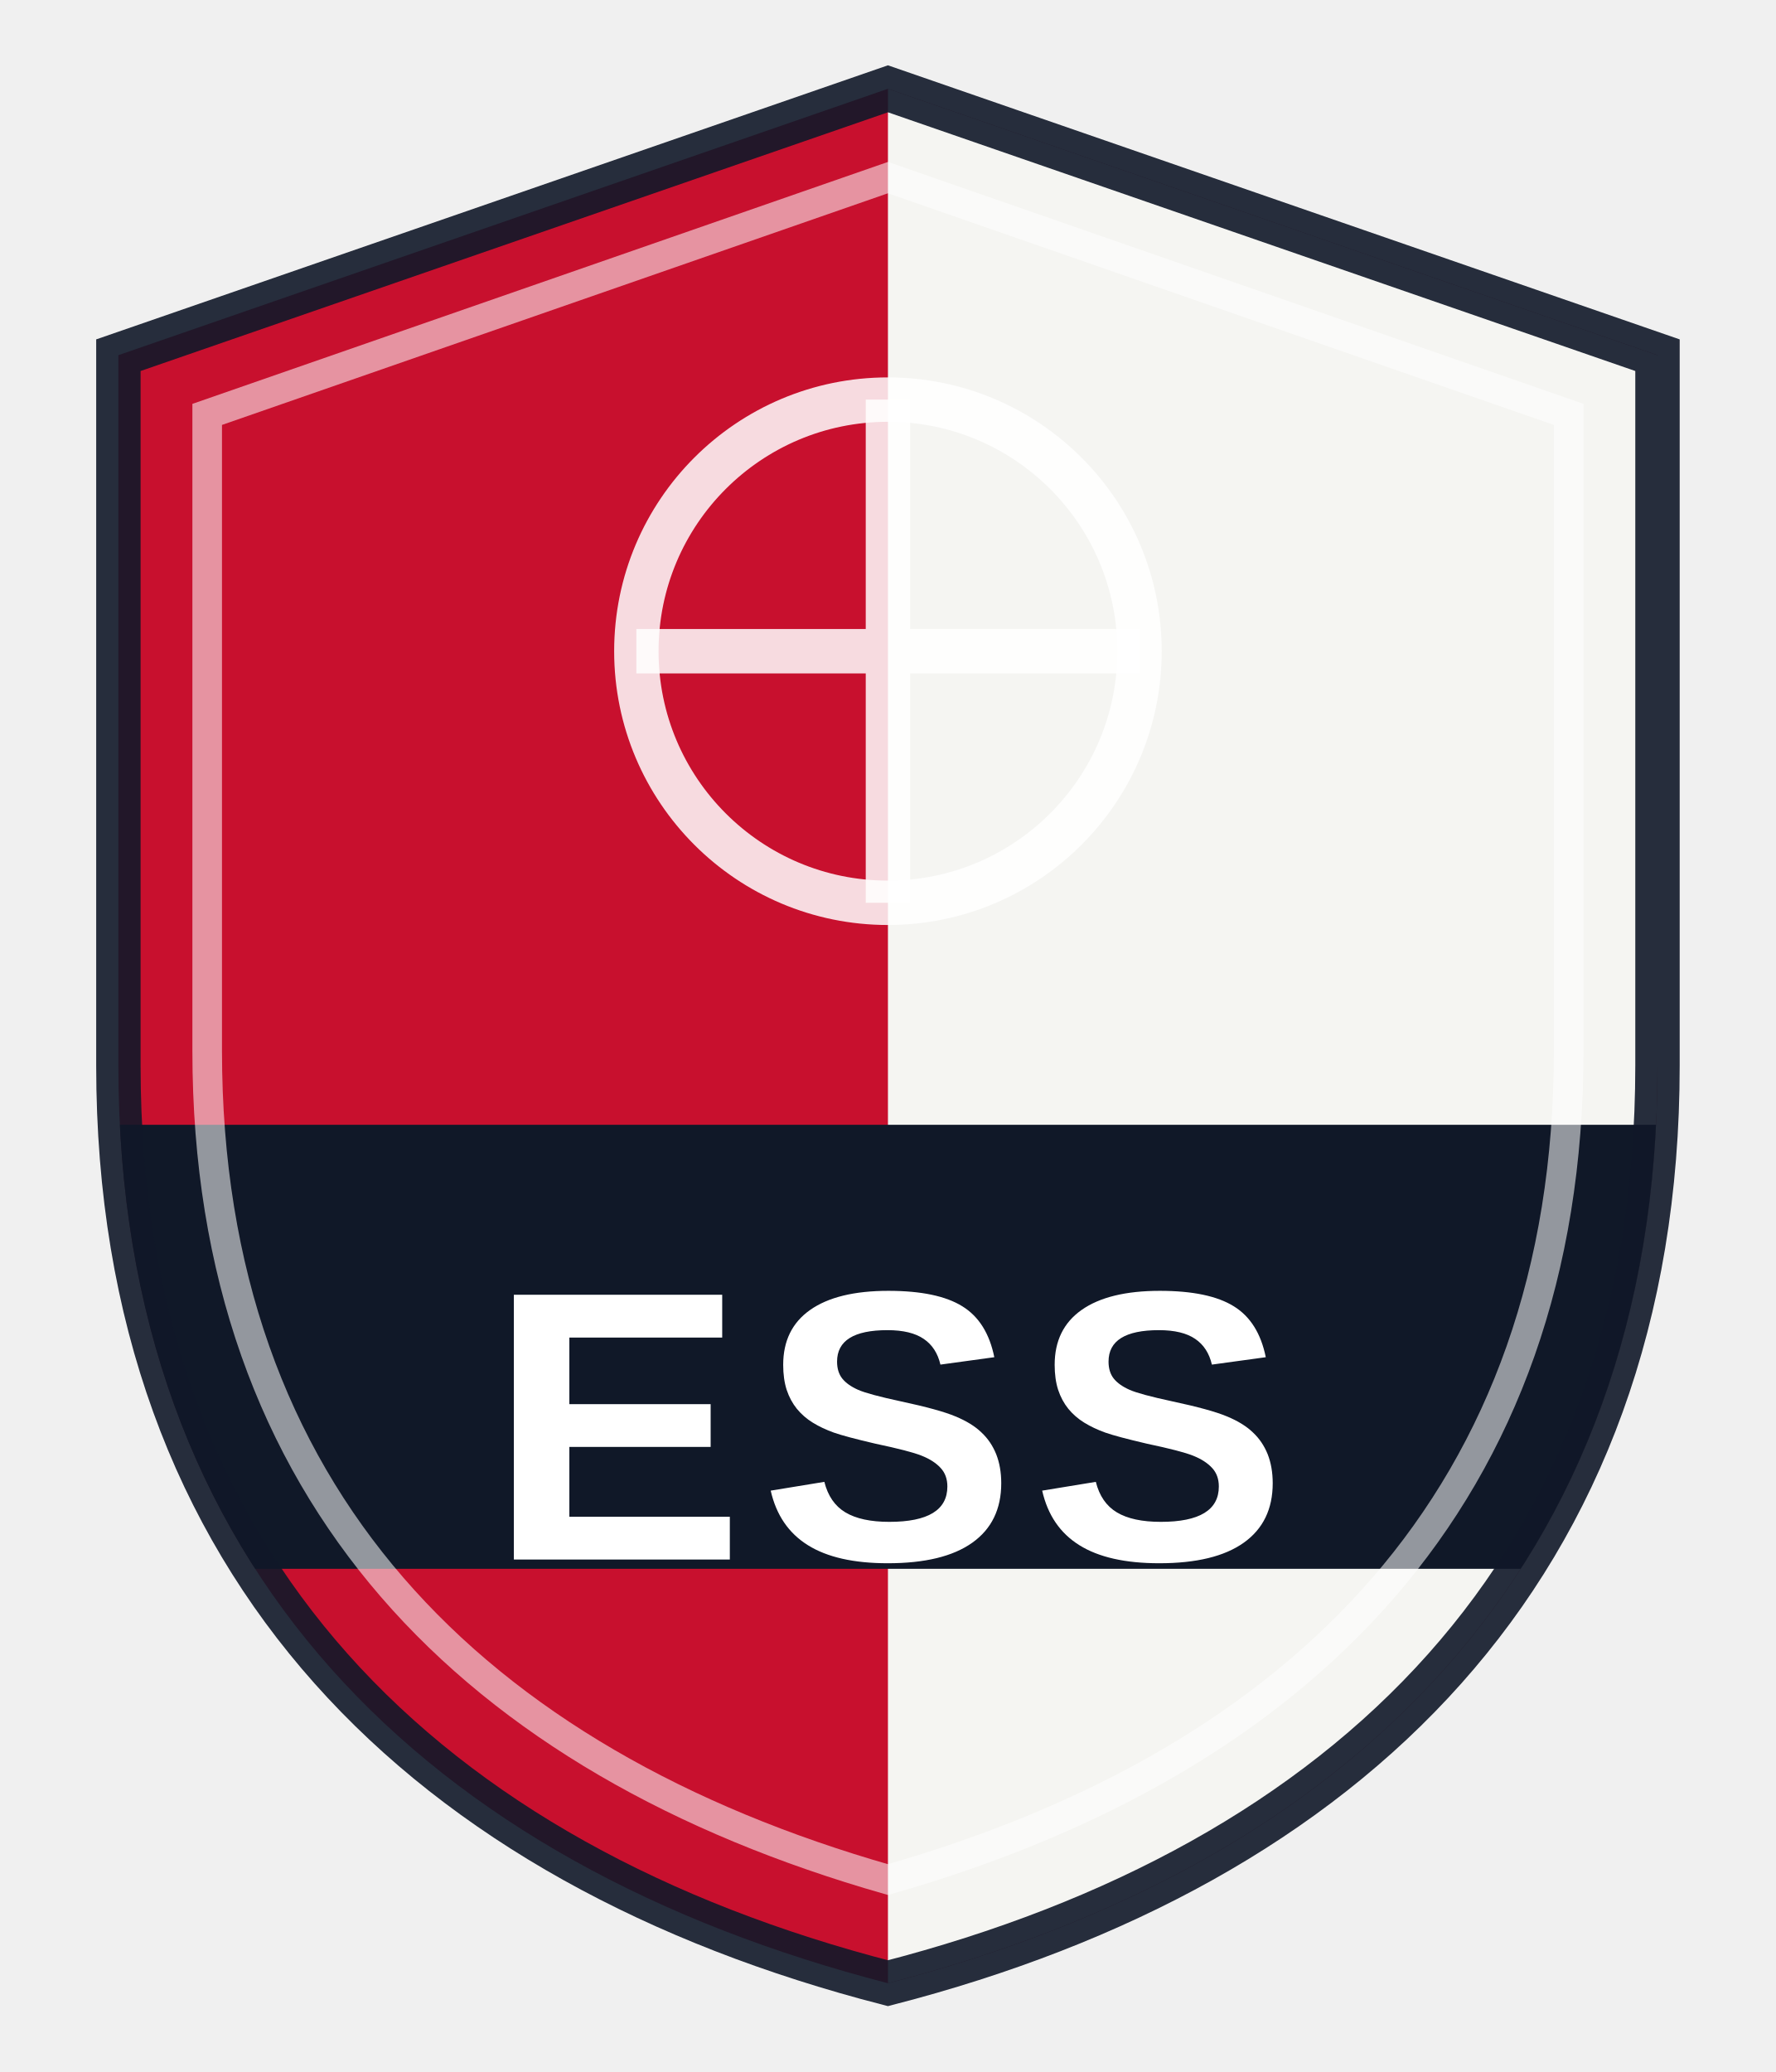
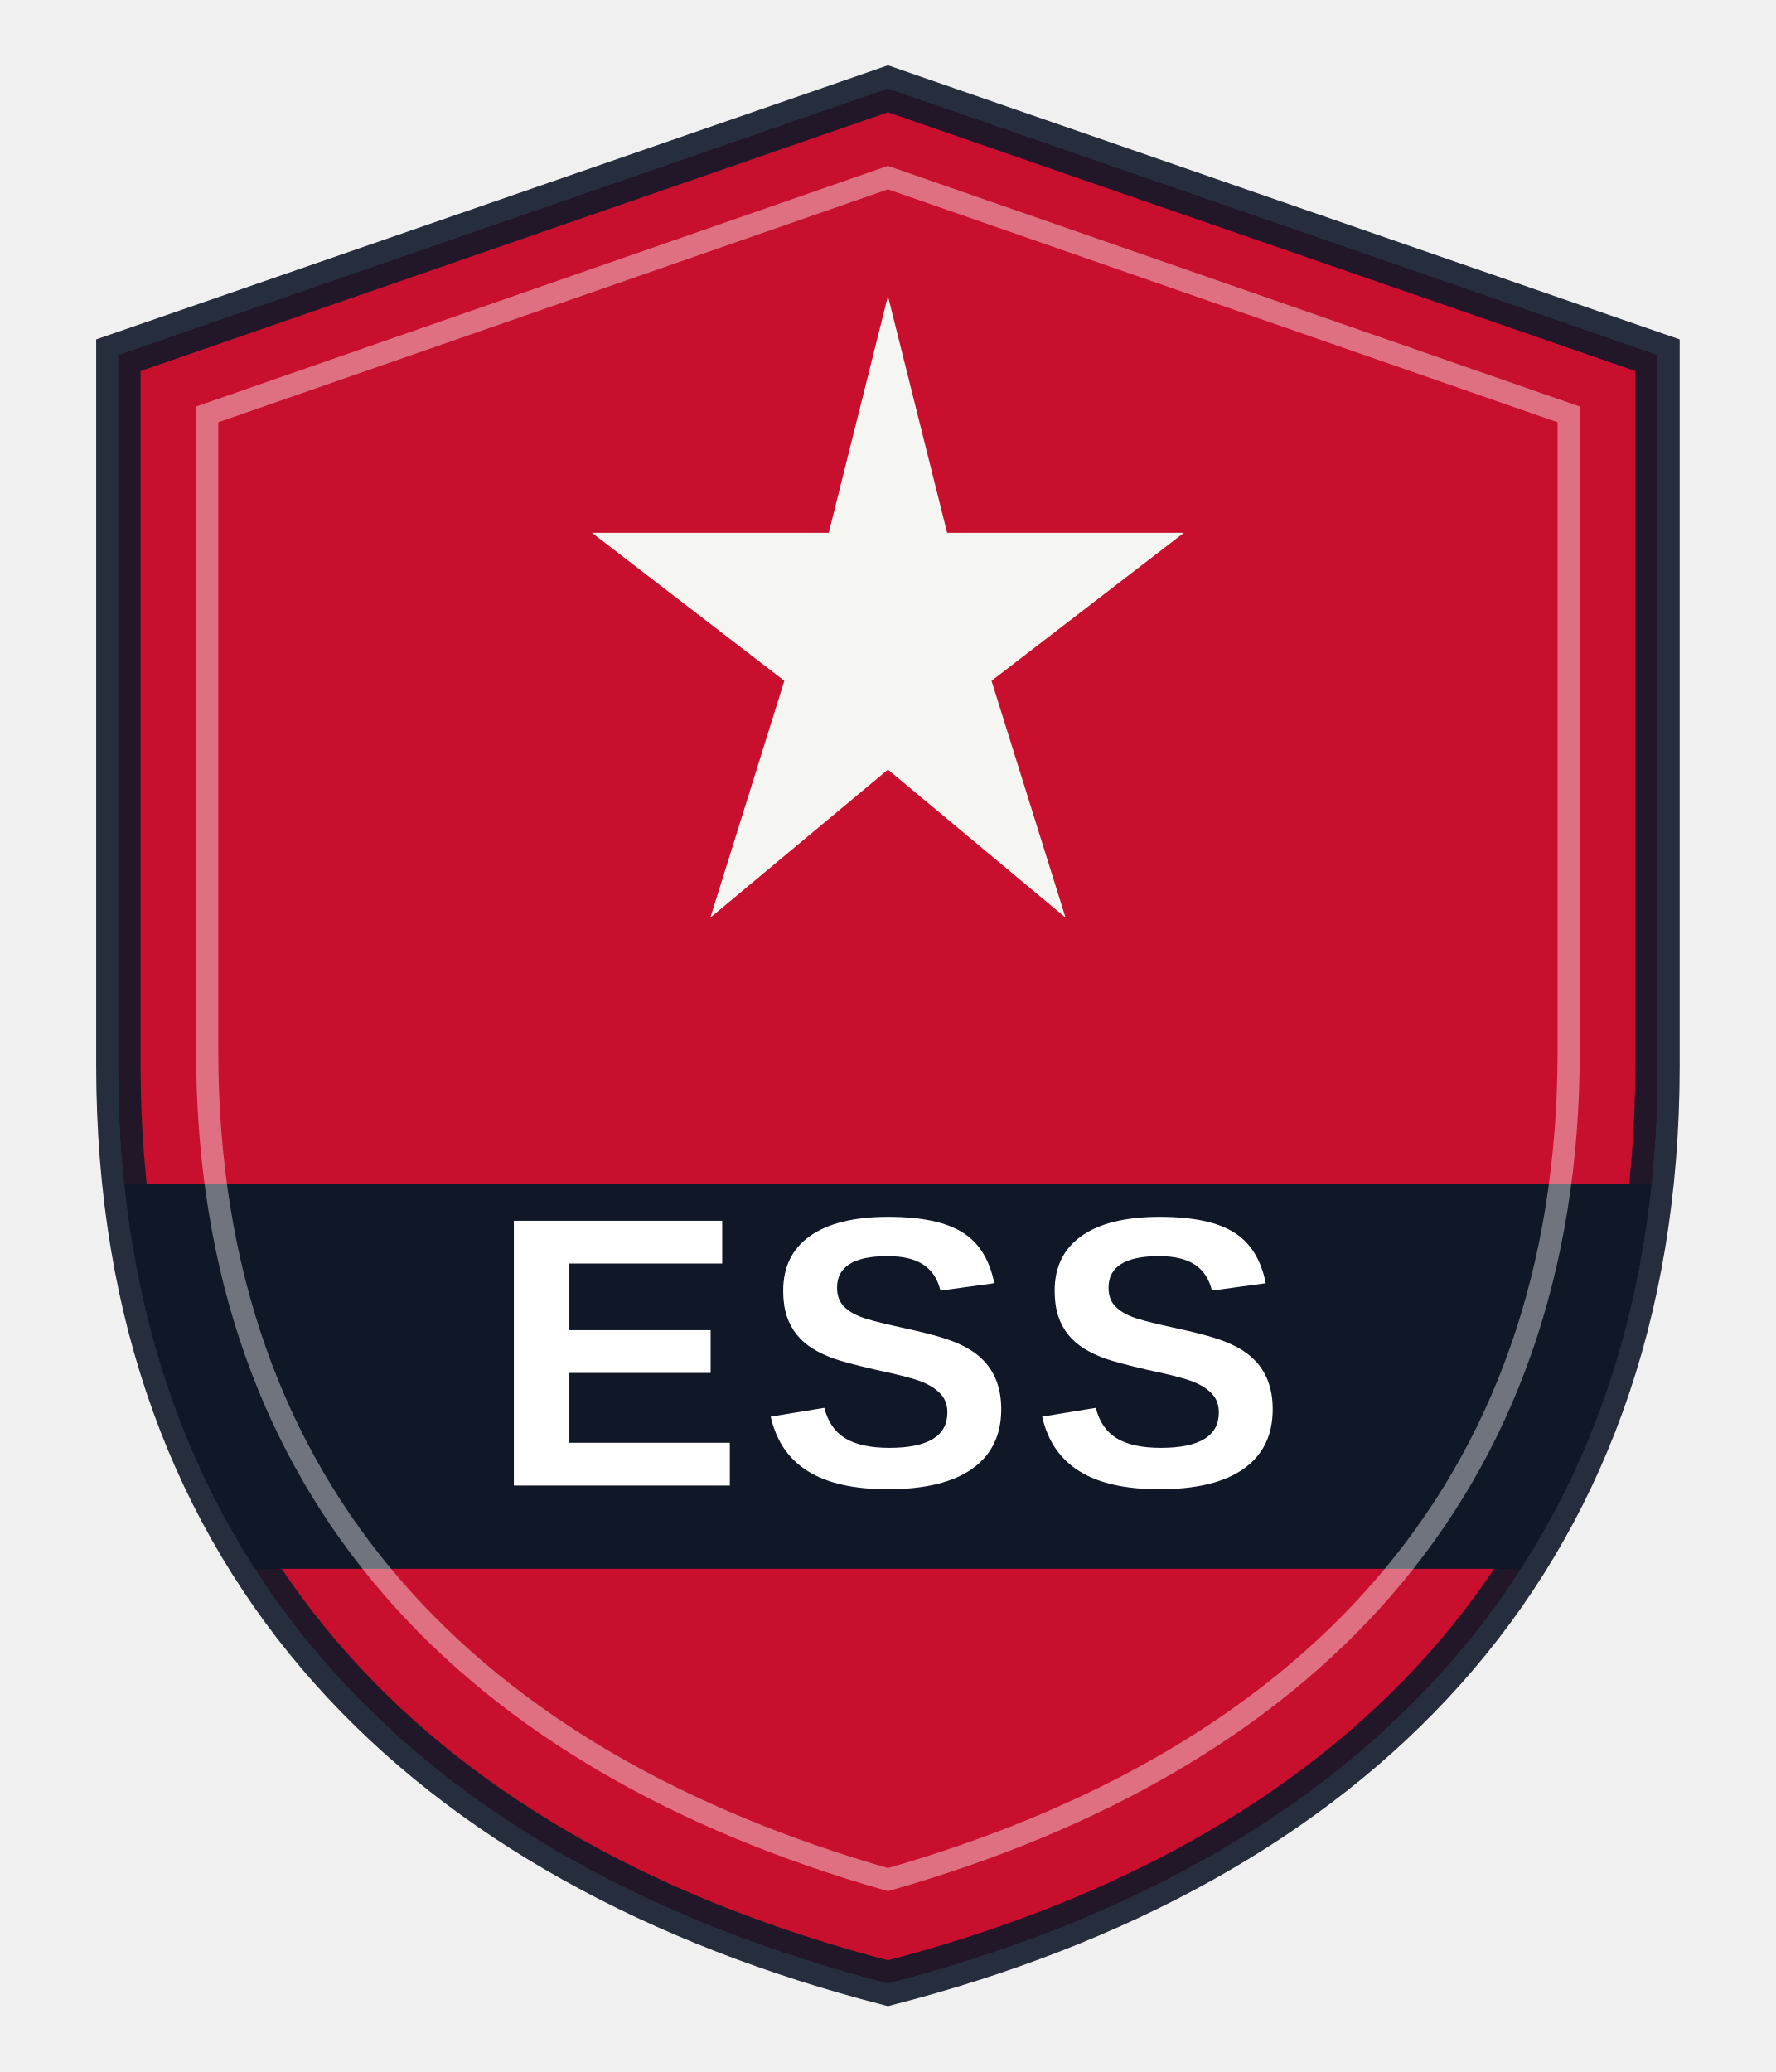
<svg xmlns="http://www.w3.org/2000/svg" viewBox="0 0 120 140">
  <defs>
    <clipPath id="shield">
      <path d="M60 6 L112 24 V72 C112 106 91 126 60 134 C29 126 8 106 8 72 V24 Z" />
    </clipPath>
  </defs>
  <path d="M60 6 L112 24 V72 C112 106 91 126 60 134 C29 126 8 106 8 72 V24 Z" fill="#c8102e" />
  <g clip-path="url(#shield)">
-     <rect x="60" y="0" width="60" height="140" fill="#f5f5f2" />
-     <rect x="0" y="76" width="120" height="30" fill="#101828" />
-     <circle cx="60" cy="44" r="17" fill="none" stroke="rgba(255,255,255,0.85)" stroke-width="3" />
-     <path d="M60 27 v34 M43 44 h34" stroke="rgba(255,255,255,0.85)" stroke-width="3" />
+     <rect x="0" y="0" width="120" height="140" fill="#c8102e" />
+     <polygon points="60,20 64,36 80,36 67,46 72,62 60,52 48,62 53,46 40,36 56,36" fill="#f5f5f2" />
+     <rect x="0" y="80" width="120" height="26" fill="#101828" />
  </g>
-   <text x="60" y="98" text-anchor="middle" dominant-baseline="middle" font-family="Arial, Helvetica, sans-serif" font-weight="bold" font-size="26" fill="#ffffff" letter-spacing="1">ESS</text>
+   <text x="60" y="93" text-anchor="middle" dominant-baseline="middle" font-family="Arial, Helvetica, sans-serif" font-weight="bold" font-size="26" fill="#ffffff" letter-spacing="1">ESS</text>
  <path d="M60 6 L112 24 V72 C112 106 91 126 60 134 C29 126 8 106 8 72 V24 Z" fill="none" stroke="rgba(16,24,40,0.9)" stroke-width="3" />
-   <path d="M60 12 L106 28 V71 C106 101 88 119 60 127 C32 119 14 101 14 71 V28 Z" fill="none" stroke="rgba(255,255,255,0.55)" stroke-width="2" />
+   <path d="M60 12 L106 28 V71 C106 101 88 119 60 127 C32 119 14 101 14 71 V28 Z" fill="none" stroke="rgba(255,255,255,0.4)" stroke-width="1.5" />
</svg>
